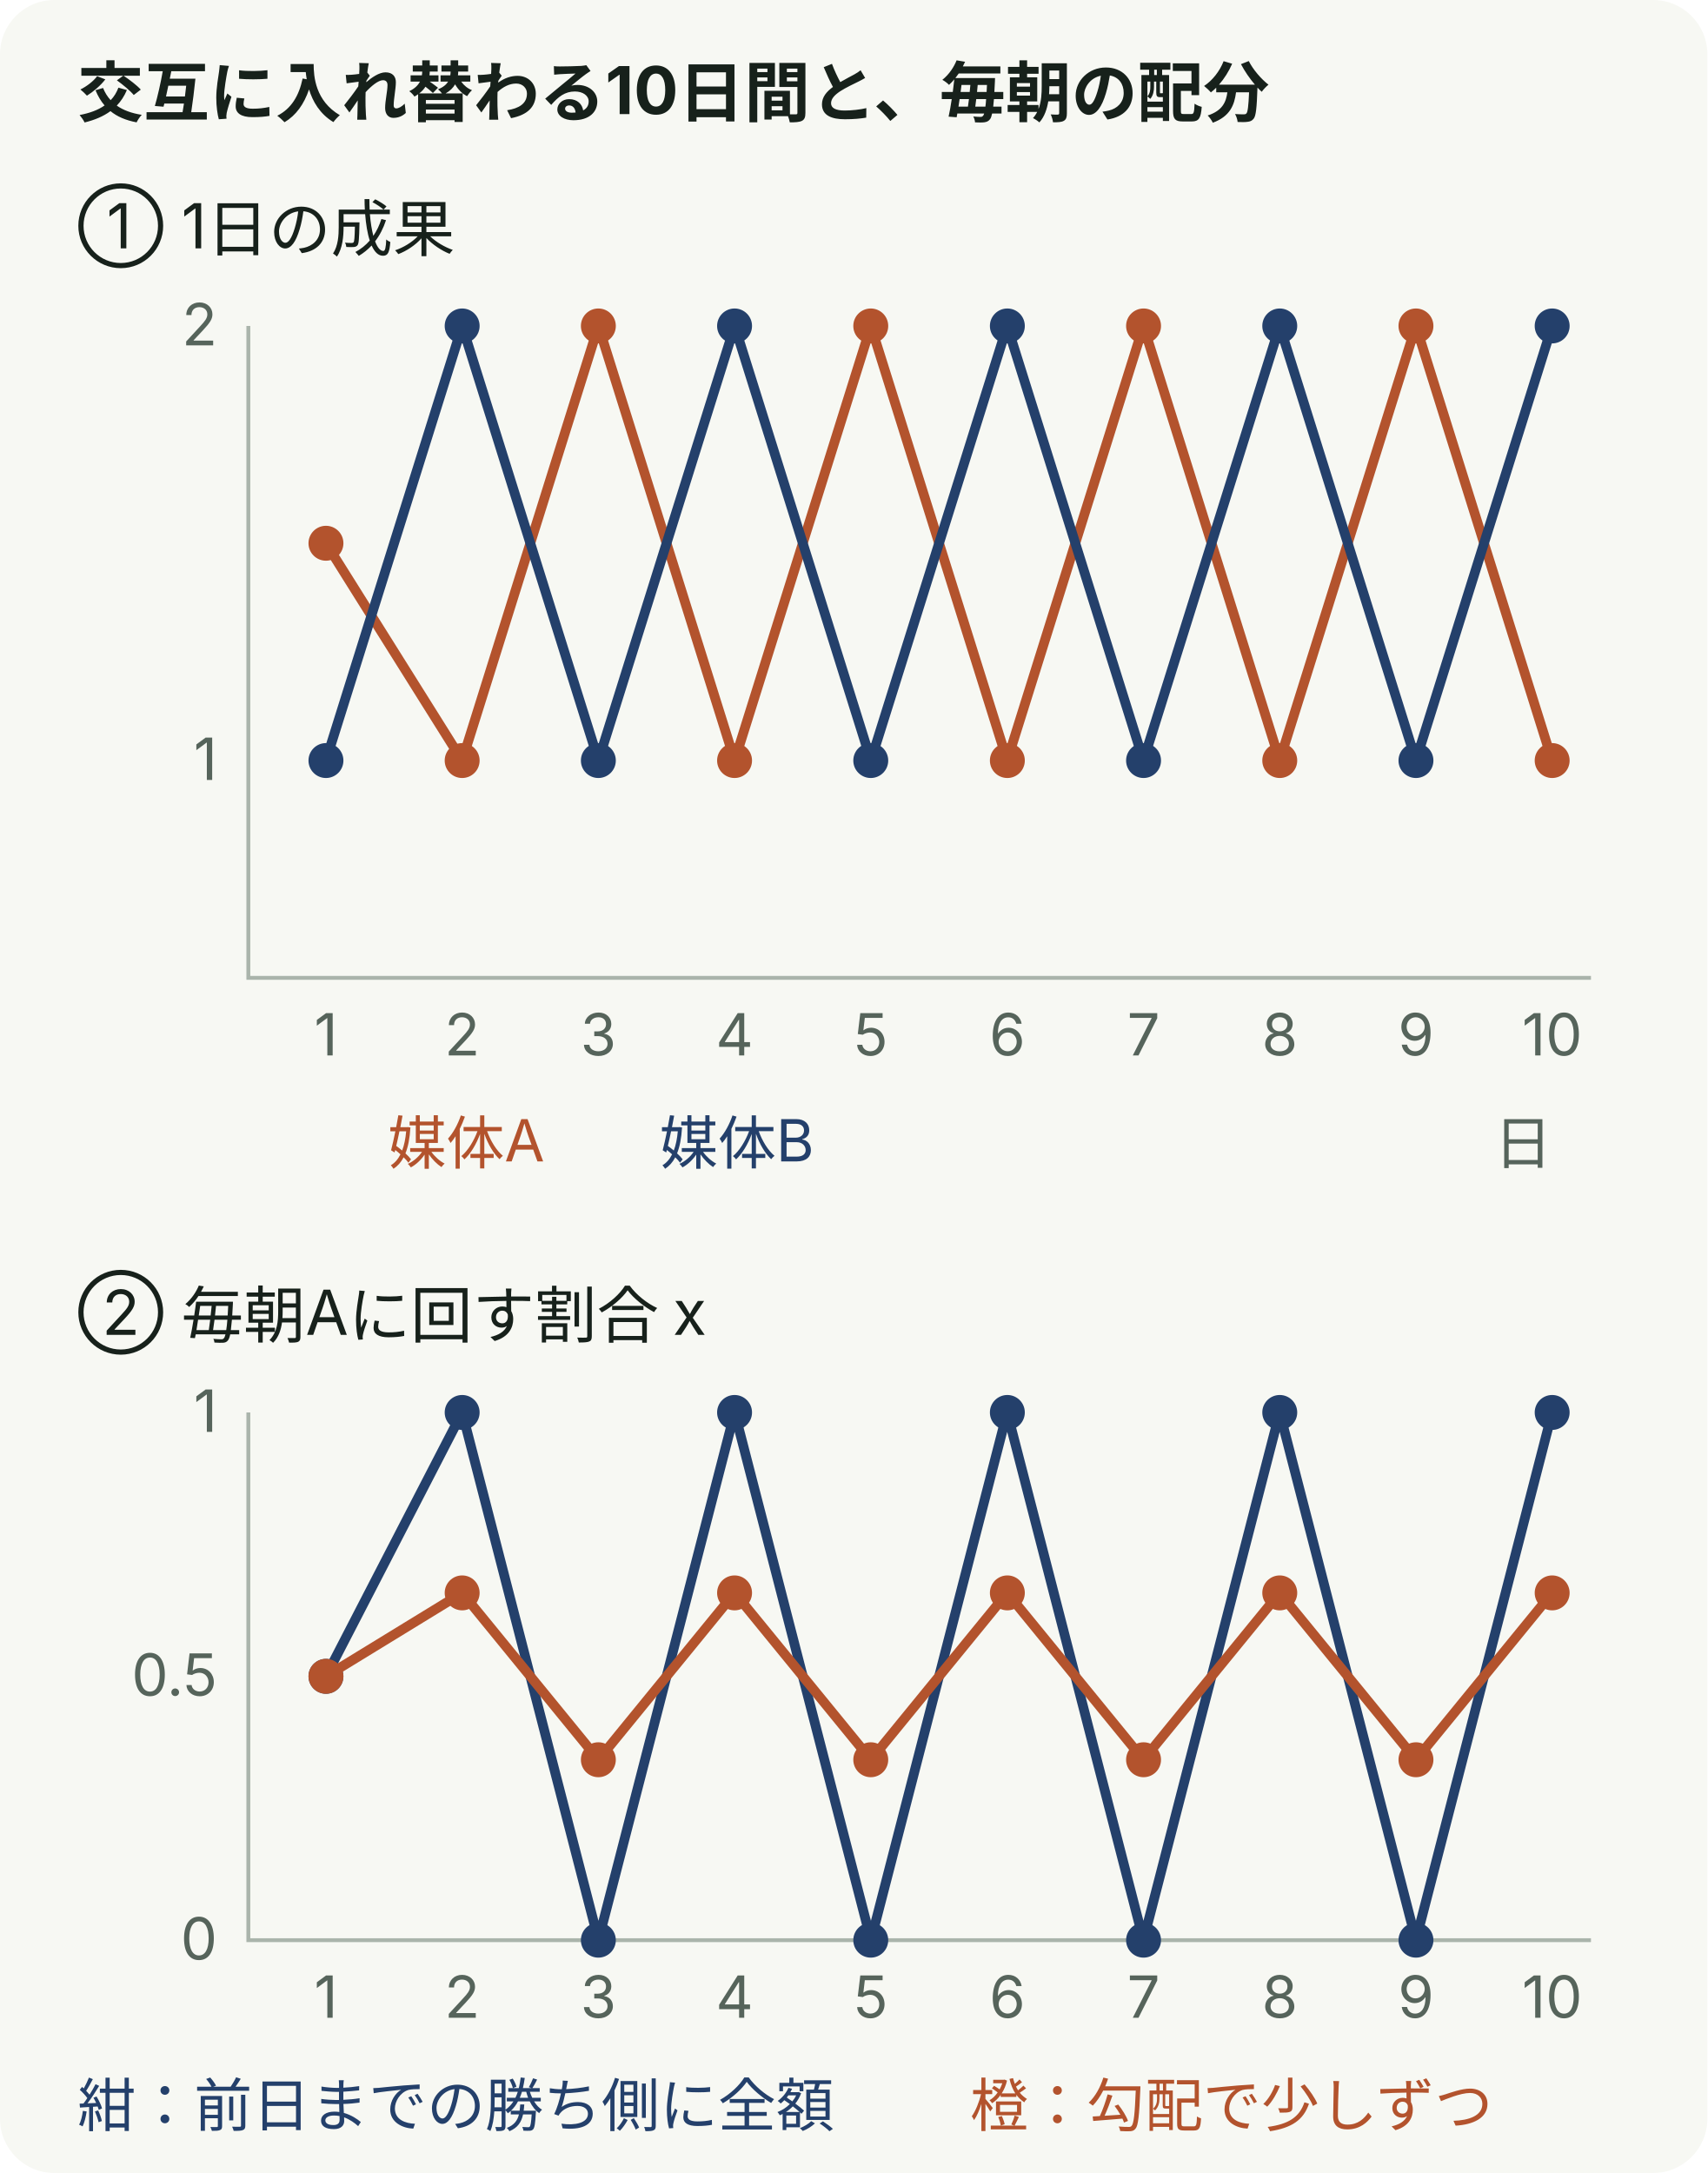
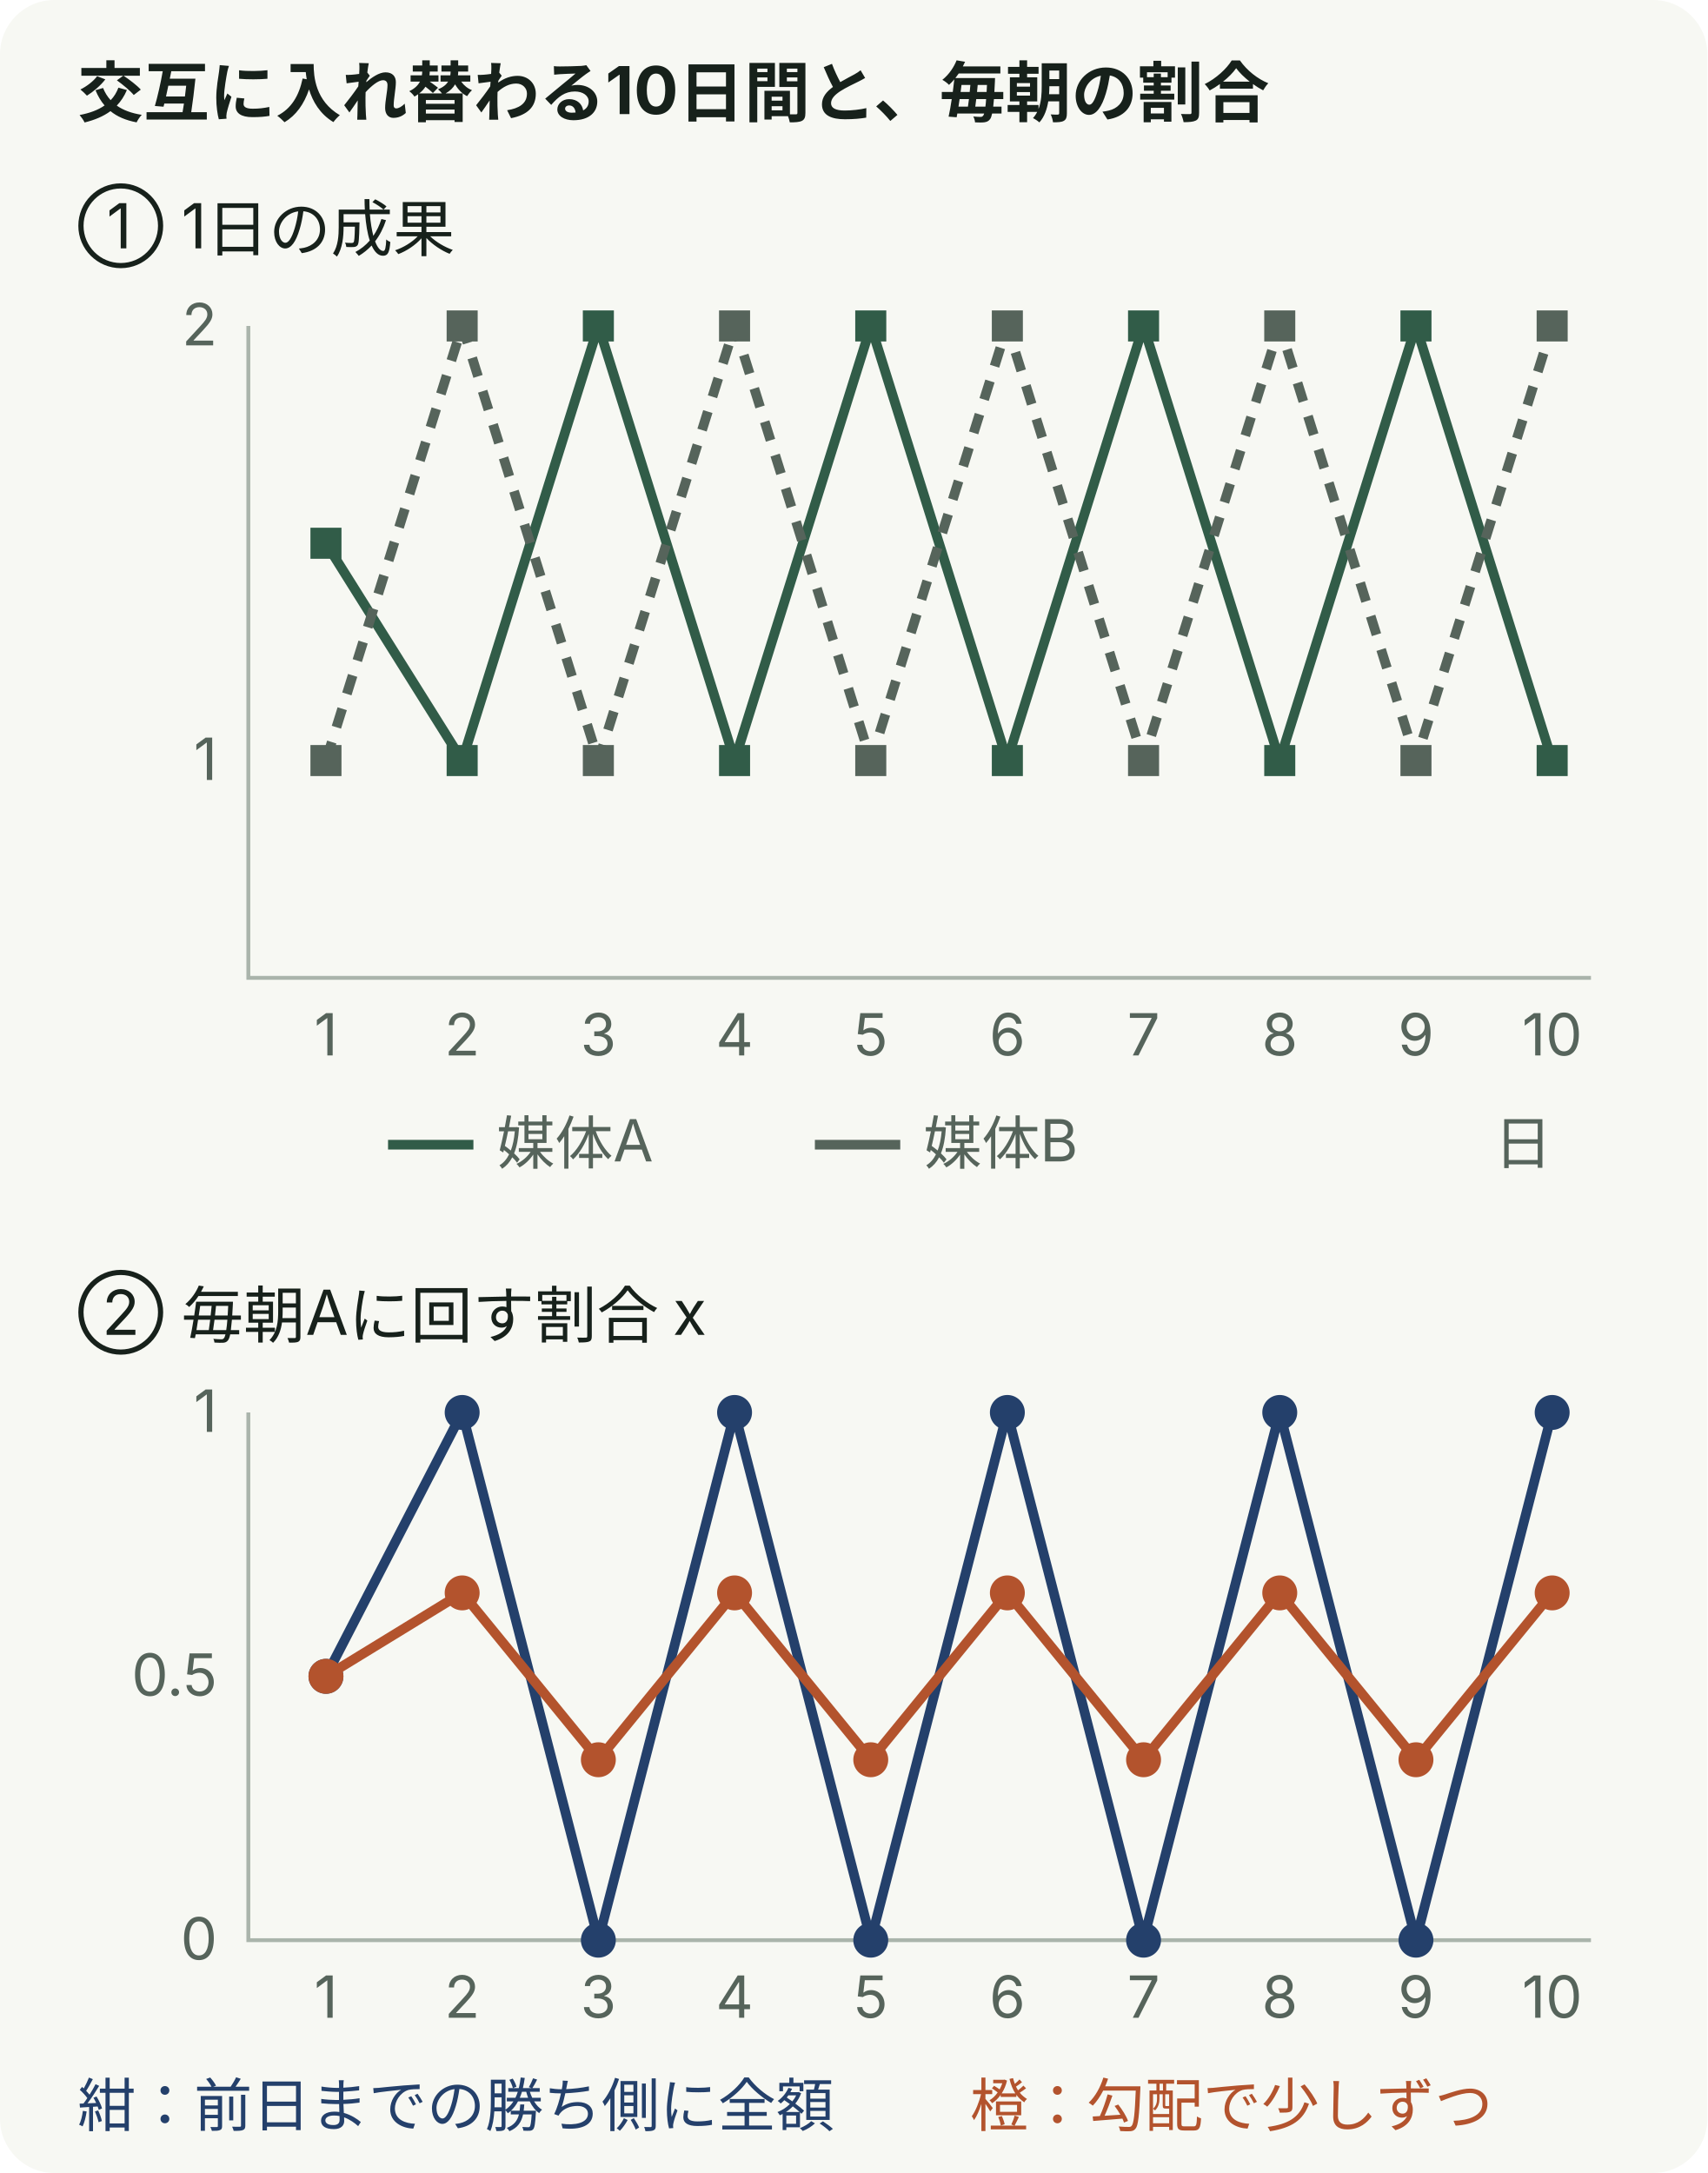
<svg xmlns="http://www.w3.org/2000/svg" width="440" height="560" viewBox="0 0 440 560" role="img" aria-labelledby="figure-title figure-description">
  <style>text{font-family:system-ui,-apple-system,'Segoe UI',sans-serif;font-size:16px;fill:#17211b}.title{font-size:17px;font-weight:700}.tick{font-size:15px;fill:#56645b}.note{fill:#315c48}</style>
  <rect width="440" height="560" rx="14" fill="#f7f8f3" />
-   <text x="20" y="30" class="title">交互に入れ替わる10日間と、毎朝の配分</text>
+   <text x="20" y="30" class="title">交互に入れ替わる10日間と、毎朝の割合</text>
  <text x="84.0" y="272.0" class="tick" text-anchor="middle">1</text>
  <text x="84.0" y="520.0" class="tick" text-anchor="middle">1</text>
  <text x="119.1" y="272.0" class="tick" text-anchor="middle">2</text>
  <text x="119.1" y="520.0" class="tick" text-anchor="middle">2</text>
  <text x="154.2" y="272.0" class="tick" text-anchor="middle">3</text>
  <text x="154.2" y="520.0" class="tick" text-anchor="middle">3</text>
  <text x="189.3" y="272.0" class="tick" text-anchor="middle">4</text>
  <text x="189.3" y="520.0" class="tick" text-anchor="middle">4</text>
  <text x="224.4" y="272.0" class="tick" text-anchor="middle">5</text>
  <text x="224.4" y="520.0" class="tick" text-anchor="middle">5</text>
  <text x="259.6" y="272.0" class="tick" text-anchor="middle">6</text>
  <text x="259.6" y="520.0" class="tick" text-anchor="middle">6</text>
  <text x="294.7" y="272.0" class="tick" text-anchor="middle">7</text>
  <text x="294.7" y="520.0" class="tick" text-anchor="middle">7</text>
  <text x="329.8" y="272.0" class="tick" text-anchor="middle">8</text>
  <text x="329.8" y="520.0" class="tick" text-anchor="middle">8</text>
  <text x="364.9" y="272.0" class="tick" text-anchor="middle">9</text>
  <text x="364.9" y="520.0" class="tick" text-anchor="middle">9</text>
  <text x="400.0" y="272.0" class="tick" text-anchor="middle">10</text>
  <text x="400.0" y="520.0" class="tick" text-anchor="middle">10</text>
  <text x="20.0" y="64.0">① 1日の成果</text>
  <path d="M64 84V252H410" fill="none" stroke="#aab4ab" />
  <text x="56.0" y="201.0" class="tick" text-anchor="end">1</text>
  <text x="56.0" y="89.0" class="tick" text-anchor="end">2</text>
-   <polyline points="84.00,140.00 119.11,196.00 154.22,84.00 189.33,196.00 224.44,84.00 259.56,196.00 294.67,84.00 329.78,196.00 364.89,84.00 400.00,196.00" fill="none" stroke="#b3532d" stroke-width="2.5" stroke-linejoin="round" />
-   <circle cx="84.0" cy="140.0" r="4.5" fill="#b3532d" />
-   <circle cx="119.1" cy="196.0" r="4.5" fill="#b3532d" />
-   <circle cx="154.2" cy="84.0" r="4.5" fill="#b3532d" />
-   <circle cx="189.3" cy="196.0" r="4.5" fill="#b3532d" />
-   <circle cx="224.4" cy="84.0" r="4.5" fill="#b3532d" />
-   <circle cx="259.6" cy="196.0" r="4.5" fill="#b3532d" />
-   <circle cx="294.7" cy="84.0" r="4.5" fill="#b3532d" />
-   <circle cx="329.8" cy="196.0" r="4.5" fill="#b3532d" />
-   <circle cx="364.9" cy="84.0" r="4.5" fill="#b3532d" />
-   <circle cx="400.0" cy="196.0" r="4.5" fill="#b3532d" />
-   <text style="fill:#b3532d" x="100.0" y="300.0" class="tick">媒体A</text>
-   <polyline points="84.00,196.00 119.11,84.00 154.22,196.00 189.33,84.00 224.44,196.00 259.56,84.00 294.67,196.00 329.78,84.00 364.89,196.00 400.00,84.00" fill="none" stroke="#24406b" stroke-width="2.5" stroke-linejoin="round" />
-   <circle cx="84.0" cy="196.0" r="4.5" fill="#24406b" />
-   <circle cx="119.1" cy="84.0" r="4.5" fill="#24406b" />
-   <circle cx="154.2" cy="196.0" r="4.5" fill="#24406b" />
-   <circle cx="189.3" cy="84.0" r="4.5" fill="#24406b" />
-   <circle cx="224.4" cy="196.0" r="4.5" fill="#24406b" />
-   <circle cx="259.6" cy="84.0" r="4.5" fill="#24406b" />
-   <circle cx="294.7" cy="196.0" r="4.5" fill="#24406b" />
-   <circle cx="329.8" cy="84.0" r="4.5" fill="#24406b" />
-   <circle cx="364.9" cy="196.0" r="4.5" fill="#24406b" />
-   <circle cx="400.0" cy="84.0" r="4.5" fill="#24406b" />
-   <text style="fill:#24406b" x="170.0" y="300.0" class="tick">媒体B</text>
+   <polyline points="84.00,140.00 119.11,196.00 154.22,84.00 189.33,196.00 224.44,84.00 259.56,196.00 294.67,84.00 329.78,196.00 364.89,84.00 400.00,196.00" fill="none" stroke="#315c48" stroke-width="2.5" stroke-linejoin="round" />
+   <rect x="80.0" y="136.0" width="8" height="8" fill="#315c48" />
+   <rect x="115.1" y="192.0" width="8" height="8" fill="#315c48" />
+   <rect x="150.2" y="80.0" width="8" height="8" fill="#315c48" />
+   <rect x="185.3" y="192.0" width="8" height="8" fill="#315c48" />
+   <rect x="220.4" y="80.0" width="8" height="8" fill="#315c48" />
+   <rect x="255.6" y="192.0" width="8" height="8" fill="#315c48" />
+   <rect x="290.7" y="80.0" width="8" height="8" fill="#315c48" />
+   <rect x="325.8" y="192.0" width="8" height="8" fill="#315c48" />
+   <rect x="360.9" y="80.0" width="8" height="8" fill="#315c48" />
+   <rect x="396.0" y="192.0" width="8" height="8" fill="#315c48" />
+   <polyline points="100.00,295.00 122.00,295.00" fill="none" stroke="#315c48" stroke-width="2.5" stroke-linejoin="round" />
+   <text x="128.0" y="300.0" class="tick">媒体A</text>
+   <polyline points="84.00,196.00 119.11,84.00 154.22,196.00 189.33,84.00 224.44,196.00 259.56,84.00 294.67,196.00 329.78,84.00 364.89,196.00 400.00,84.00" fill="none" stroke="#56645b" stroke-width="2.5" stroke-linejoin="round" stroke-dasharray="5 4" />
+   <rect x="80.0" y="192.0" width="8" height="8" fill="#56645b" />
+   <rect x="115.1" y="80.0" width="8" height="8" fill="#56645b" />
+   <rect x="150.2" y="192.0" width="8" height="8" fill="#56645b" />
+   <rect x="185.3" y="80.0" width="8" height="8" fill="#56645b" />
+   <rect x="220.4" y="192.0" width="8" height="8" fill="#56645b" />
+   <rect x="255.6" y="80.0" width="8" height="8" fill="#56645b" />
+   <rect x="290.7" y="192.0" width="8" height="8" fill="#56645b" />
+   <rect x="325.8" y="80.0" width="8" height="8" fill="#56645b" />
+   <rect x="360.9" y="192.0" width="8" height="8" fill="#56645b" />
+   <rect x="396.0" y="80.0" width="8" height="8" fill="#56645b" />
+   <polyline points="210.00,295.00 232.00,295.00" fill="none" stroke="#56645b" stroke-width="2.5" stroke-linejoin="round" />
+   <text x="238.0" y="300.0" class="tick">媒体B</text>
  <text x="20.0" y="344.0">② 毎朝Aに回す割合 x</text>
  <path d="M64 364V500H410" fill="none" stroke="#aab4ab" />
  <text x="56.0" y="505.0" class="tick" text-anchor="end">0</text>
  <text x="56.0" y="437.0" class="tick" text-anchor="end">0.5</text>
  <text x="56.0" y="369.0" class="tick" text-anchor="end">1</text>
  <polyline points="84.00,432.00 119.11,364.00 154.22,500.00 189.33,364.00 224.44,500.00 259.56,364.00 294.67,500.00 329.78,364.00 364.89,500.00 400.00,364.00" fill="none" stroke="#24406b" stroke-width="2.5" stroke-linejoin="round" />
  <circle cx="84.0" cy="432.0" r="4.5" fill="#24406b" />
  <circle cx="119.1" cy="364.0" r="4.5" fill="#24406b" />
  <circle cx="154.2" cy="500.0" r="4.5" fill="#24406b" />
  <circle cx="189.3" cy="364.0" r="4.5" fill="#24406b" />
  <circle cx="224.4" cy="500.0" r="4.5" fill="#24406b" />
  <circle cx="259.6" cy="364.0" r="4.5" fill="#24406b" />
  <circle cx="294.7" cy="500.0" r="4.5" fill="#24406b" />
  <circle cx="329.8" cy="364.0" r="4.5" fill="#24406b" />
  <circle cx="364.9" cy="500.0" r="4.5" fill="#24406b" />
  <circle cx="400.0" cy="364.0" r="4.5" fill="#24406b" />
  <polyline points="84.00,432.00 119.11,410.50 154.22,453.50 189.33,410.50 224.44,453.50 259.56,410.50 294.67,453.50 329.78,410.50 364.89,453.50 400.00,410.50" fill="none" stroke="#b3532d" stroke-width="2.5" stroke-linejoin="round" />
  <circle cx="84.0" cy="432.0" r="4.5" fill="#b3532d" />
  <circle cx="119.1" cy="410.5" r="4.5" fill="#b3532d" />
  <circle cx="154.2" cy="453.5" r="4.5" fill="#b3532d" />
  <circle cx="189.3" cy="410.5" r="4.5" fill="#b3532d" />
  <circle cx="224.4" cy="453.5" r="4.5" fill="#b3532d" />
  <circle cx="259.6" cy="410.5" r="4.5" fill="#b3532d" />
  <circle cx="294.7" cy="453.5" r="4.5" fill="#b3532d" />
  <circle cx="329.8" cy="410.5" r="4.5" fill="#b3532d" />
  <circle cx="364.9" cy="453.5" r="4.5" fill="#b3532d" />
  <circle cx="400.0" cy="410.5" r="4.5" fill="#b3532d" />
  <text style="fill:#24406b" x="20.0" y="548.0" class="tick">紺：前日までの勝ち側に全額</text>
  <text style="fill:#b3532d" x="250.0" y="548.0" class="tick">橙：勾配で少しずつ</text>
  <text x="400.0" y="300.0" class="tick" text-anchor="end">日</text>
</svg>
